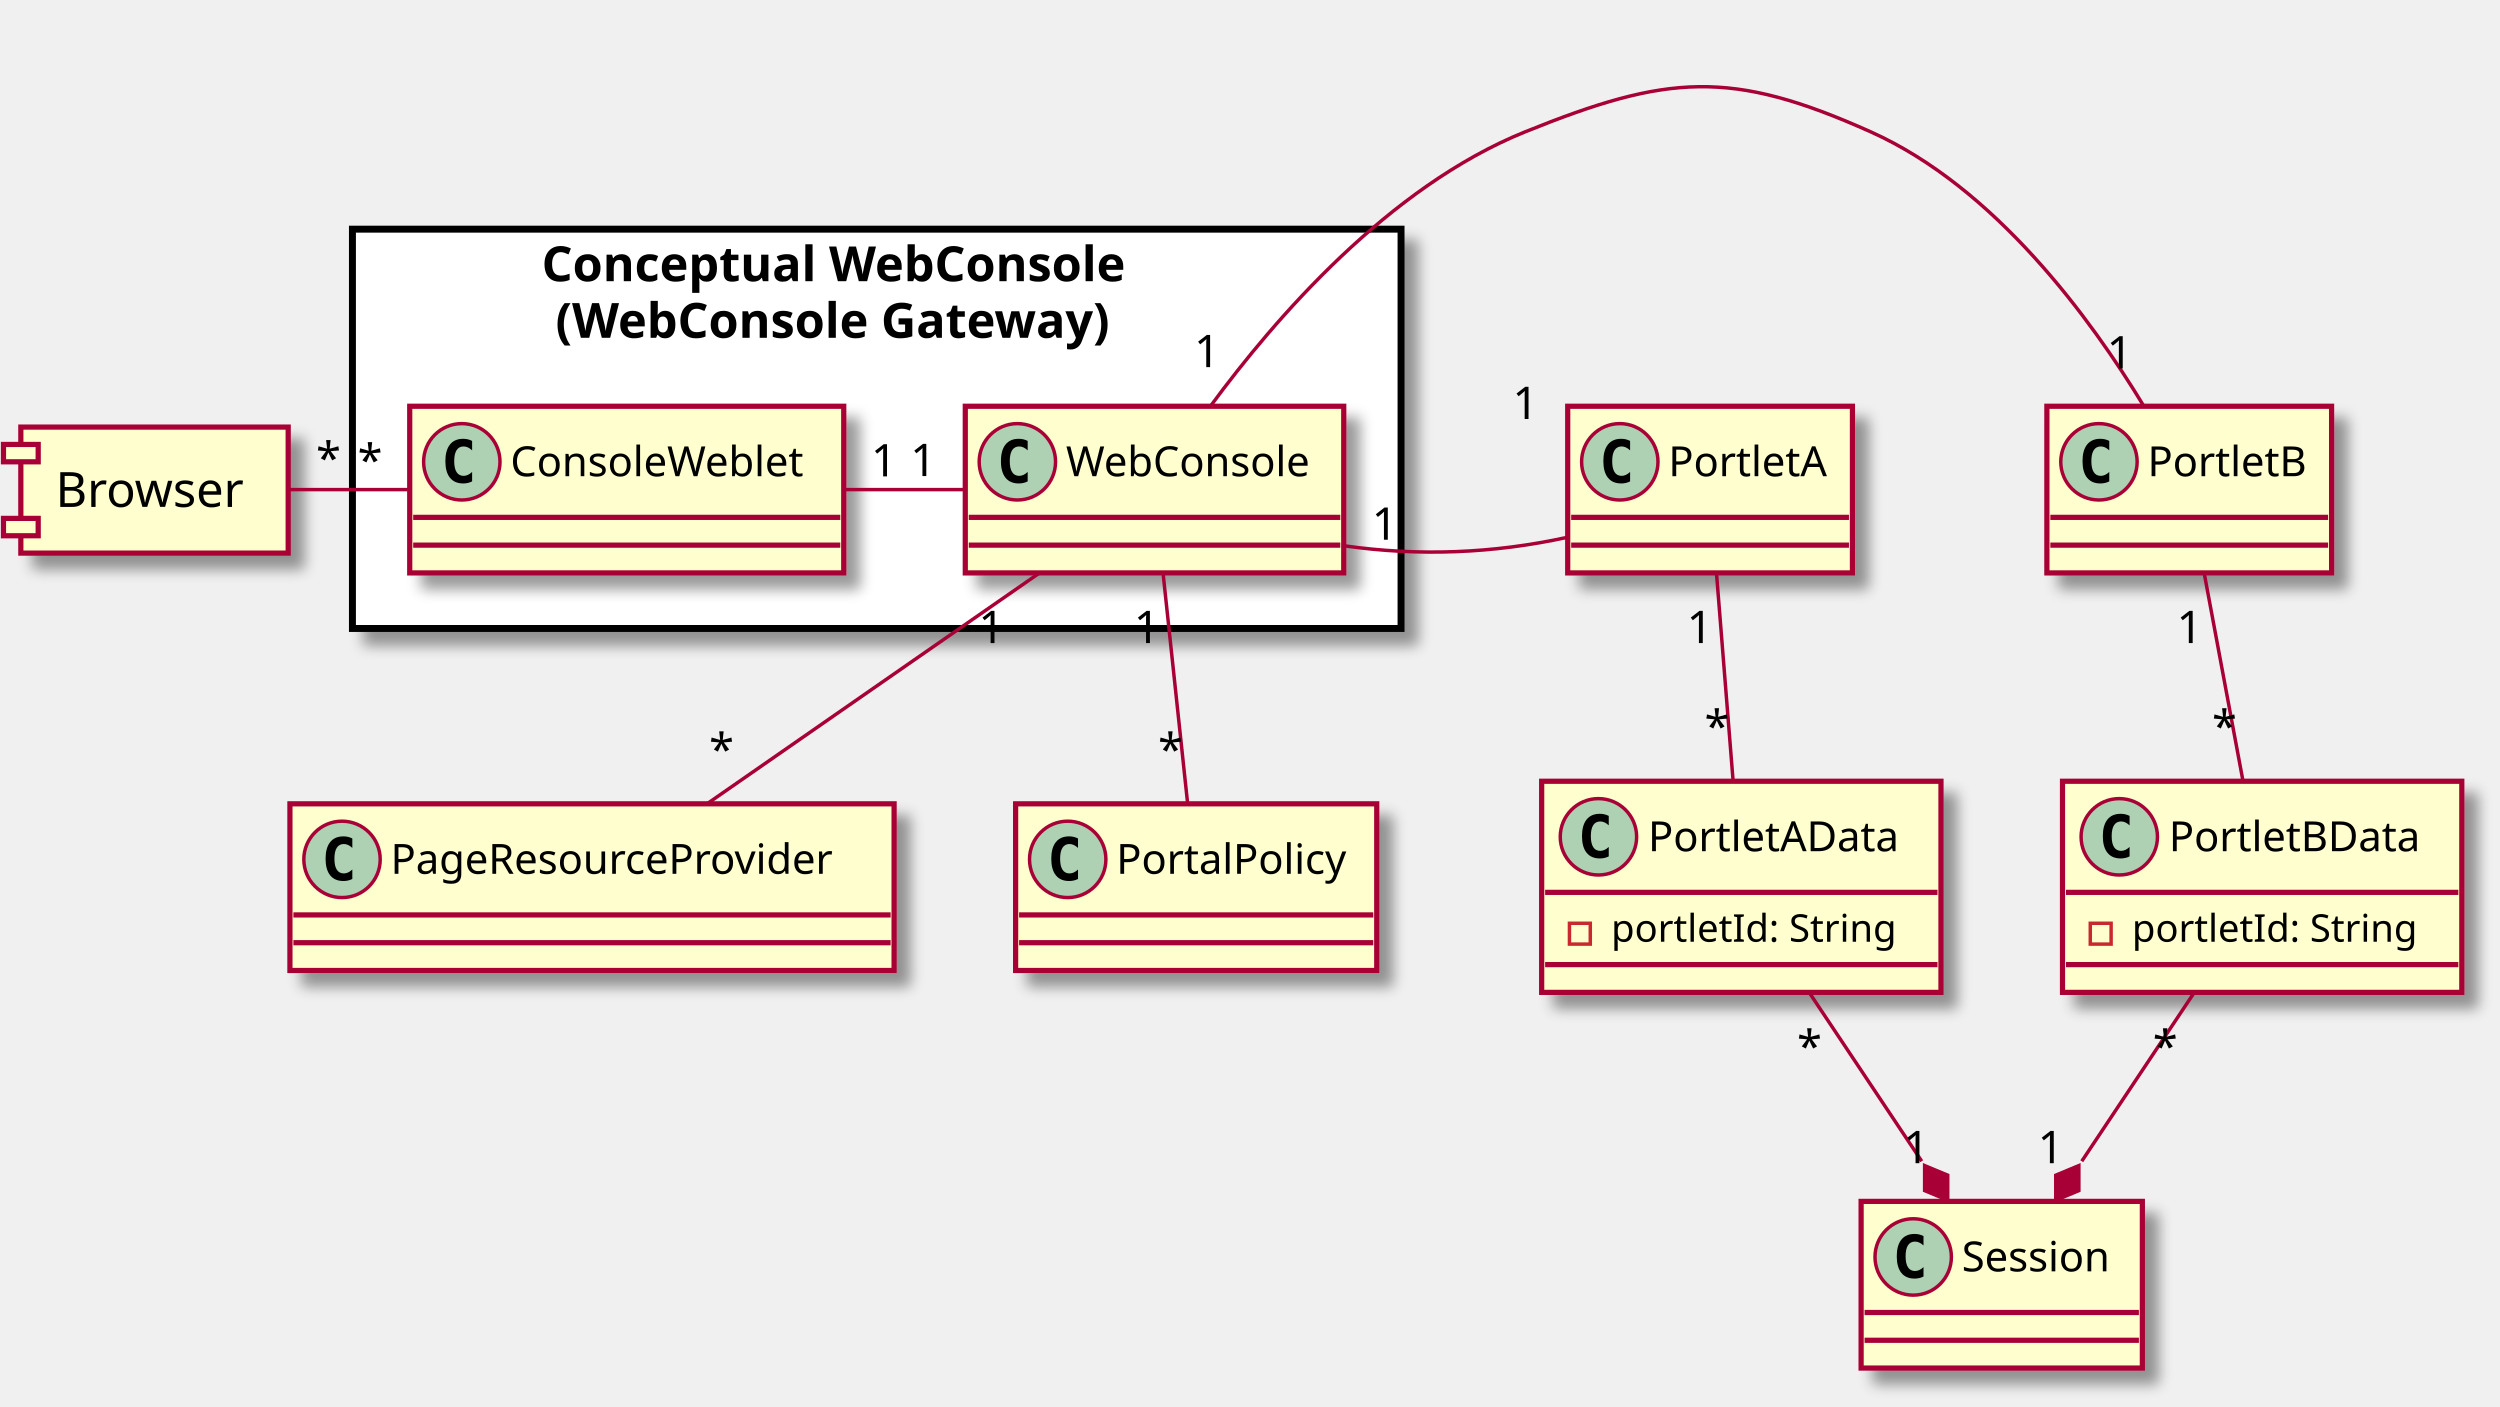
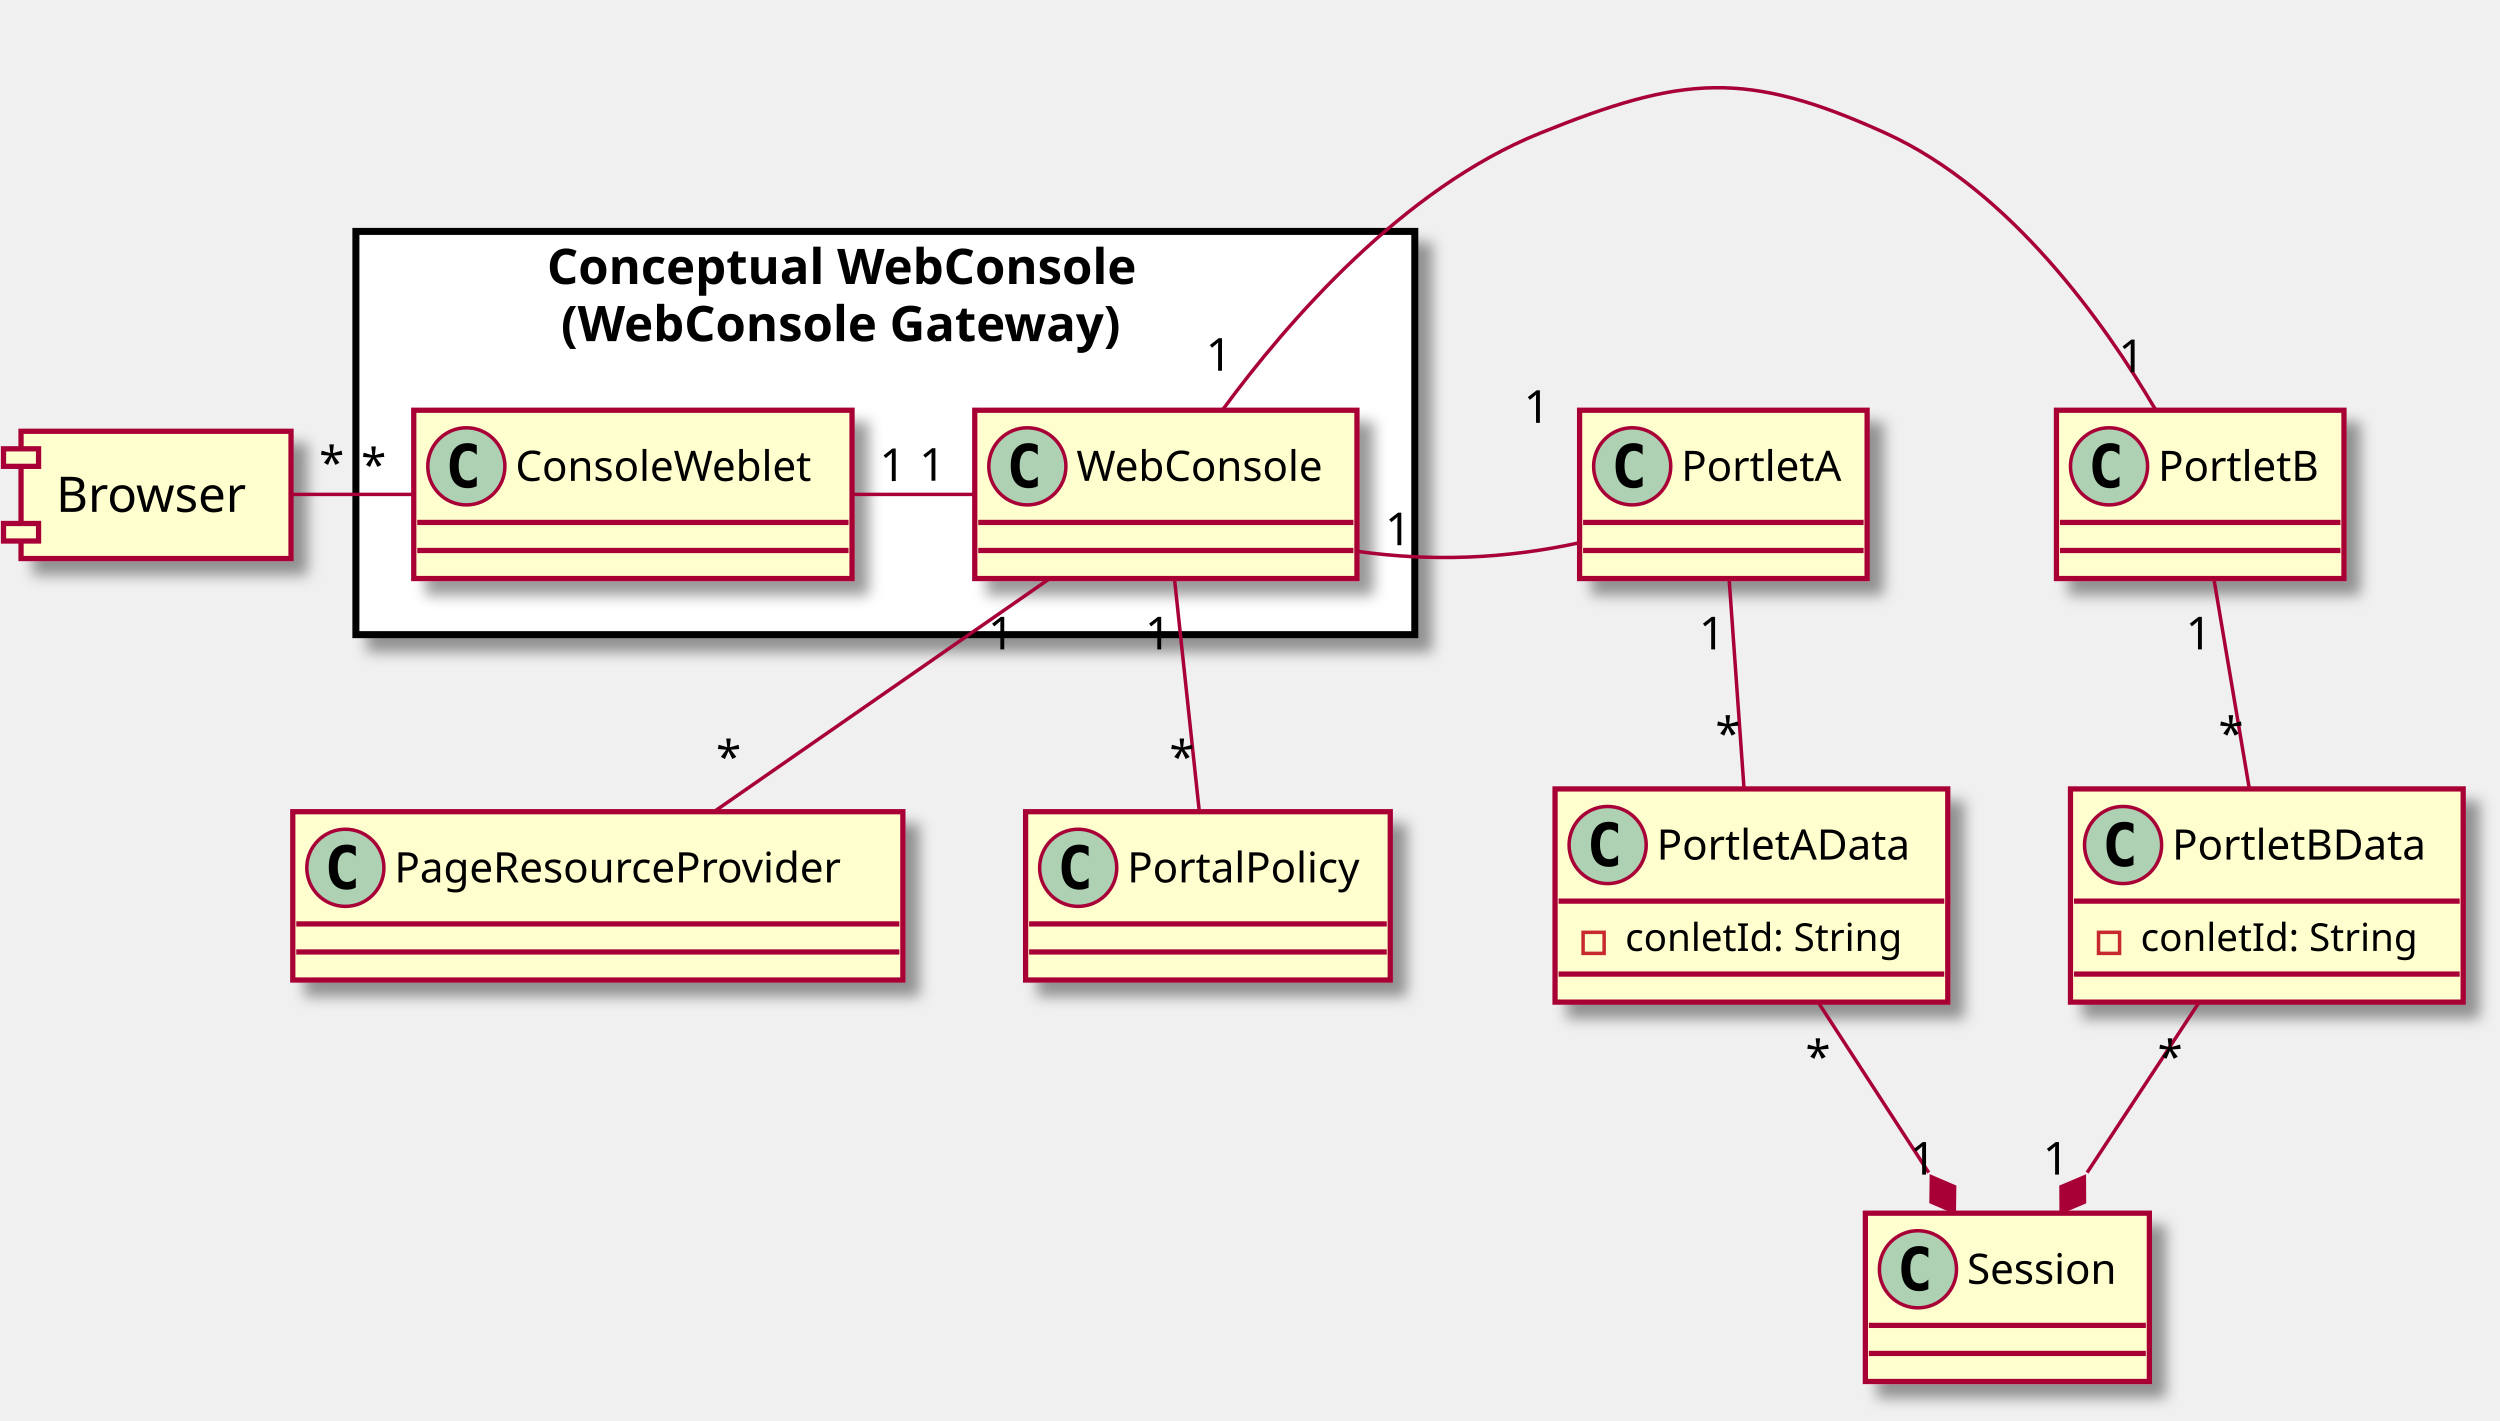
- <svg xmlns="http://www.w3.org/2000/svg" contentScriptType="application/ecmascript" contentStyleType="text/css" height="405px" preserveAspectRatio="none" style="width:720px;height:405px;" version="1.1" viewBox="0 0 720 405" width="720px" zoomAndPan="magnify">
+ <svg xmlns="http://www.w3.org/2000/svg" contentScriptType="application/ecmascript" contentStyleType="text/css" height="405px" preserveAspectRatio="none" style="width:713px;height:405px;" version="1.1" viewBox="0 0 713 405" width="713px" zoomAndPan="magnify">
  <defs>
-     <filter height="300%" id="f2a0at8ejeobj" width="300%" x="-1" y="-1">
+     <filter height="300%" id="fxd3zbbisrry5" width="300%" x="-1" y="-1">
      <feGaussianBlur result="blurOut" stdDeviation="2.0" />
      <feColorMatrix in="blurOut" result="blurOut2" type="matrix" values="0 0 0 0 0 0 0 0 0 0 0 0 0 0 0 0 0 0 .4 0" />
      <feOffset dx="4.0" dy="4.0" in="blurOut2" result="blurOut3" />
      <feBlend in="SourceGraphic" in2="blurOut3" mode="normal" />
    </filter>
  </defs>
  <g>
-     <rect fill="#FFFFFF" filter="url(#f2a0at8ejeobj)" height="115" style="stroke: #000000; stroke-width: 2.0;" width="302" x="101.5" y="66" />
+     <rect fill="#FFFFFF" filter="url(#fxd3zbbisrry5)" height="115" style="stroke: #000000; stroke-width: 2.0;" width="302" x="101.5" y="66" />
    <text fill="#000000" font-family="sans-serif" font-size="14" font-weight="bold" lengthAdjust="spacingAndGlyphs" textLength="193" x="156" y="80.995">Conceptual WebConsole</text>
    <text fill="#000000" font-family="sans-serif" font-size="14" font-weight="bold" lengthAdjust="spacingAndGlyphs" textLength="185" x="160" y="97.292">(WebConsole Gateway)</text>
-     <rect fill="#FEFECE" filter="url(#f2a0at8ejeobj)" height="48" id="WebConsole" style="stroke: #A80036; stroke-width: 1.5;" width="109" x="278" y="117" />
+     <rect fill="#FEFECE" filter="url(#fxd3zbbisrry5)" height="48" id="WebConsole" style="stroke: #A80036; stroke-width: 1.5;" width="109" x="278" y="117" />
    <ellipse cx="293" cy="133" fill="#ADD1B2" rx="11" ry="11" style="stroke: #A80036; stroke-width: 1.0;" />
    <path d="M295.969,138.641 Q295.391,138.938 294.75,139.086 Q294.109,139.234 293.406,139.234 Q290.906,139.234 289.586,137.586 Q288.266,135.938 288.266,132.812 Q288.266,129.688 289.586,128.031 Q290.906,126.375 293.406,126.375 Q294.109,126.375 294.758,126.531 Q295.406,126.688 295.969,126.984 L295.969,129.703 Q295.344,129.125 294.75,128.852 Q294.156,128.578 293.531,128.578 Q292.188,128.578 291.5,129.648 Q290.812,130.719 290.812,132.812 Q290.812,134.906 291.5,135.977 Q292.188,137.047 293.531,137.047 Q294.156,137.047 294.75,136.773 Q295.344,136.5 295.969,135.922 L295.969,138.641 Z " />
    <text fill="#000000" font-family="sans-serif" font-size="12" lengthAdjust="spacingAndGlyphs" textLength="77" x="307" y="137.154">WebConsole</text>
    <line style="stroke: #A80036; stroke-width: 1.5;" x1="279" x2="386" y1="149" y2="149" />
    <line style="stroke: #A80036; stroke-width: 1.5;" x1="279" x2="386" y1="157" y2="157" />
-     <rect fill="#FEFECE" filter="url(#f2a0at8ejeobj)" height="48" id="ConsoleWeblet" style="stroke: #A80036; stroke-width: 1.5;" width="125" x="118" y="117" />
+     <rect fill="#FEFECE" filter="url(#fxd3zbbisrry5)" height="48" id="ConsoleWeblet" style="stroke: #A80036; stroke-width: 1.5;" width="125" x="118" y="117" />
    <ellipse cx="133" cy="133" fill="#ADD1B2" rx="11" ry="11" style="stroke: #A80036; stroke-width: 1.0;" />
    <path d="M135.969,138.641 Q135.391,138.938 134.75,139.086 Q134.109,139.234 133.406,139.234 Q130.906,139.234 129.586,137.586 Q128.266,135.938 128.266,132.812 Q128.266,129.688 129.586,128.031 Q130.906,126.375 133.406,126.375 Q134.109,126.375 134.758,126.531 Q135.406,126.688 135.969,126.984 L135.969,129.703 Q135.344,129.125 134.75,128.852 Q134.156,128.578 133.531,128.578 Q132.188,128.578 131.5,129.648 Q130.812,130.719 130.812,132.812 Q130.812,134.906 131.5,135.977 Q132.188,137.047 133.531,137.047 Q134.156,137.047 134.75,136.773 Q135.344,136.5 135.969,135.922 L135.969,138.641 Z " />
    <text fill="#000000" font-family="sans-serif" font-size="12" lengthAdjust="spacingAndGlyphs" textLength="93" x="147" y="137.154">ConsoleWeblet</text>
    <line style="stroke: #A80036; stroke-width: 1.5;" x1="119" x2="242" y1="149" y2="149" />
    <line style="stroke: #A80036; stroke-width: 1.5;" x1="119" x2="242" y1="157" y2="157" />
-     <rect fill="#FEFECE" filter="url(#f2a0at8ejeobj)" height="48" id="PortletB" style="stroke: #A80036; stroke-width: 1.5;" width="82" x="589.5" y="117" />
-     <ellipse cx="604.5" cy="133" fill="#ADD1B2" rx="11" ry="11" style="stroke: #A80036; stroke-width: 1.0;" />
-     <path d="M607.469,138.641 Q606.891,138.938 606.25,139.086 Q605.609,139.234 604.906,139.234 Q602.406,139.234 601.086,137.586 Q599.766,135.938 599.766,132.812 Q599.766,129.688 601.086,128.031 Q602.406,126.375 604.906,126.375 Q605.609,126.375 606.258,126.531 Q606.906,126.688 607.469,126.984 L607.469,129.703 Q606.844,129.125 606.25,128.852 Q605.656,128.578 605.031,128.578 Q603.688,128.578 603,129.648 Q602.312,130.719 602.312,132.812 Q602.312,134.906 603,135.977 Q603.688,137.047 605.031,137.047 Q605.656,137.047 606.25,136.773 Q606.844,136.5 607.469,135.922 L607.469,138.641 Z " />
-     <text fill="#000000" font-family="sans-serif" font-size="12" lengthAdjust="spacingAndGlyphs" textLength="50" x="618.5" y="137.154">PortletB</text>
-     <line style="stroke: #A80036; stroke-width: 1.5;" x1="590.5" x2="670.5" y1="149" y2="149" />
-     <line style="stroke: #A80036; stroke-width: 1.5;" x1="590.5" x2="670.5" y1="157" y2="157" />
-     <rect fill="#FEFECE" filter="url(#f2a0at8ejeobj)" height="48" id="PortletA" style="stroke: #A80036; stroke-width: 1.5;" width="82" x="451.5" y="117" />
-     <ellipse cx="466.5" cy="133" fill="#ADD1B2" rx="11" ry="11" style="stroke: #A80036; stroke-width: 1.0;" />
-     <path d="M469.469,138.641 Q468.891,138.938 468.25,139.086 Q467.609,139.234 466.906,139.234 Q464.406,139.234 463.086,137.586 Q461.766,135.938 461.766,132.812 Q461.766,129.688 463.086,128.031 Q464.406,126.375 466.906,126.375 Q467.609,126.375 468.258,126.531 Q468.906,126.688 469.469,126.984 L469.469,129.703 Q468.844,129.125 468.25,128.852 Q467.656,128.578 467.031,128.578 Q465.688,128.578 465,129.648 Q464.312,130.719 464.312,132.812 Q464.312,134.906 465,135.977 Q465.688,137.047 467.031,137.047 Q467.656,137.047 468.25,136.773 Q468.844,136.5 469.469,135.922 L469.469,138.641 Z " />
-     <text fill="#000000" font-family="sans-serif" font-size="12" lengthAdjust="spacingAndGlyphs" textLength="50" x="480.5" y="137.154">PortletA</text>
-     <line style="stroke: #A80036; stroke-width: 1.5;" x1="452.5" x2="532.5" y1="149" y2="149" />
-     <line style="stroke: #A80036; stroke-width: 1.5;" x1="452.5" x2="532.5" y1="157" y2="157" />
-     <rect fill="#FEFECE" filter="url(#f2a0at8ejeobj)" height="60.805" id="PortletAData" style="stroke: #A80036; stroke-width: 1.5;" width="115" x="444" y="225" />
-     <ellipse cx="460.35" cy="241" fill="#ADD1B2" rx="11" ry="11" style="stroke: #A80036; stroke-width: 1.0;" />
-     <path d="M463.319,246.641 Q462.741,246.938 462.1,247.086 Q461.459,247.234 460.756,247.234 Q458.256,247.234 456.936,245.586 Q455.616,243.938 455.616,240.812 Q455.616,237.688 456.936,236.031 Q458.256,234.375 460.756,234.375 Q461.459,234.375 462.108,234.531 Q462.756,234.688 463.319,234.984 L463.319,237.703 Q462.694,237.125 462.1,236.852 Q461.506,236.578 460.881,236.578 Q459.538,236.578 458.85,237.648 Q458.163,238.719 458.163,240.812 Q458.163,242.906 458.85,243.977 Q459.538,245.047 460.881,245.047 Q461.506,245.047 462.1,244.773 Q462.694,244.5 463.319,243.922 L463.319,246.641 Z " />
-     <text fill="#000000" font-family="sans-serif" font-size="12" lengthAdjust="spacingAndGlyphs" textLength="80" x="474.65" y="245.154">PortletAData</text>
-     <line style="stroke: #A80036; stroke-width: 1.5;" x1="445" x2="558" y1="257" y2="257" />
-     <rect fill="none" height="6" style="stroke: #C82930; stroke-width: 1.0;" width="6" x="452" y="265.902" />
-     <text fill="#000000" font-family="sans-serif" font-size="11" lengthAdjust="spacingAndGlyphs" textLength="89" x="464" y="271.21">portletId: String</text>
-     <line style="stroke: #A80036; stroke-width: 1.5;" x1="445" x2="558" y1="277.805" y2="277.805" />
-     <rect fill="#FEFECE" filter="url(#f2a0at8ejeobj)" height="60.805" id="PortletBData" style="stroke: #A80036; stroke-width: 1.5;" width="115" x="594" y="225" />
-     <ellipse cx="610.35" cy="241" fill="#ADD1B2" rx="11" ry="11" style="stroke: #A80036; stroke-width: 1.0;" />
-     <path d="M613.319,246.641 Q612.741,246.938 612.1,247.086 Q611.459,247.234 610.756,247.234 Q608.256,247.234 606.936,245.586 Q605.616,243.938 605.616,240.812 Q605.616,237.688 606.936,236.031 Q608.256,234.375 610.756,234.375 Q611.459,234.375 612.108,234.531 Q612.756,234.688 613.319,234.984 L613.319,237.703 Q612.694,237.125 612.1,236.852 Q611.506,236.578 610.881,236.578 Q609.538,236.578 608.85,237.648 Q608.163,238.719 608.163,240.812 Q608.163,242.906 608.85,243.977 Q609.538,245.047 610.881,245.047 Q611.506,245.047 612.1,244.773 Q612.694,244.5 613.319,243.922 L613.319,246.641 Z " />
-     <text fill="#000000" font-family="sans-serif" font-size="12" lengthAdjust="spacingAndGlyphs" textLength="80" x="624.65" y="245.154">PortletBData</text>
-     <line style="stroke: #A80036; stroke-width: 1.5;" x1="595" x2="708" y1="257" y2="257" />
-     <rect fill="none" height="6" style="stroke: #C82930; stroke-width: 1.0;" width="6" x="602" y="265.902" />
-     <text fill="#000000" font-family="sans-serif" font-size="11" lengthAdjust="spacingAndGlyphs" textLength="89" x="614" y="271.21">portletId: String</text>
-     <line style="stroke: #A80036; stroke-width: 1.5;" x1="595" x2="708" y1="277.805" y2="277.805" />
-     <rect fill="#FEFECE" filter="url(#f2a0at8ejeobj)" height="48" id="Session" style="stroke: #A80036; stroke-width: 1.5;" width="81" x="536" y="346" />
-     <ellipse cx="551" cy="362" fill="#ADD1B2" rx="11" ry="11" style="stroke: #A80036; stroke-width: 1.0;" />
-     <path d="M553.969,367.641 Q553.391,367.938 552.75,368.086 Q552.109,368.234 551.406,368.234 Q548.906,368.234 547.586,366.586 Q546.266,364.938 546.266,361.812 Q546.266,358.688 547.586,357.031 Q548.906,355.375 551.406,355.375 Q552.109,355.375 552.758,355.531 Q553.406,355.688 553.969,355.984 L553.969,358.703 Q553.344,358.125 552.75,357.852 Q552.156,357.578 551.531,357.578 Q550.188,357.578 549.5,358.648 Q548.812,359.719 548.812,361.812 Q548.812,363.906 549.5,364.977 Q550.188,366.047 551.531,366.047 Q552.156,366.047 552.75,365.773 Q553.344,365.5 553.969,364.922 L553.969,367.641 Z " />
-     <text fill="#000000" font-family="sans-serif" font-size="12" lengthAdjust="spacingAndGlyphs" textLength="49" x="565" y="366.154">Session</text>
-     <line style="stroke: #A80036; stroke-width: 1.5;" x1="537" x2="616" y1="378" y2="378" />
-     <line style="stroke: #A80036; stroke-width: 1.5;" x1="537" x2="616" y1="386" y2="386" />
-     <rect fill="#FEFECE" filter="url(#f2a0at8ejeobj)" height="36.297" style="stroke: #A80036; stroke-width: 1.5;" width="77" x="6" y="123" />
+     <rect fill="#FEFECE" filter="url(#fxd3zbbisrry5)" height="48" id="PortletB" style="stroke: #A80036; stroke-width: 1.5;" width="82" x="586.5" y="117" />
+     <ellipse cx="601.5" cy="133" fill="#ADD1B2" rx="11" ry="11" style="stroke: #A80036; stroke-width: 1.0;" />
+     <path d="M604.469,138.641 Q603.891,138.938 603.25,139.086 Q602.609,139.234 601.906,139.234 Q599.406,139.234 598.086,137.586 Q596.766,135.938 596.766,132.812 Q596.766,129.688 598.086,128.031 Q599.406,126.375 601.906,126.375 Q602.609,126.375 603.258,126.531 Q603.906,126.688 604.469,126.984 L604.469,129.703 Q603.844,129.125 603.25,128.852 Q602.656,128.578 602.031,128.578 Q600.688,128.578 600,129.648 Q599.312,130.719 599.312,132.812 Q599.312,134.906 600,135.977 Q600.688,137.047 602.031,137.047 Q602.656,137.047 603.25,136.773 Q603.844,136.5 604.469,135.922 L604.469,138.641 Z " />
+     <text fill="#000000" font-family="sans-serif" font-size="12" lengthAdjust="spacingAndGlyphs" textLength="50" x="615.5" y="137.154">PortletB</text>
+     <line style="stroke: #A80036; stroke-width: 1.5;" x1="587.5" x2="667.5" y1="149" y2="149" />
+     <line style="stroke: #A80036; stroke-width: 1.5;" x1="587.5" x2="667.5" y1="157" y2="157" />
+     <rect fill="#FEFECE" filter="url(#fxd3zbbisrry5)" height="48" id="PortletA" style="stroke: #A80036; stroke-width: 1.5;" width="82" x="450.5" y="117" />
+     <ellipse cx="465.5" cy="133" fill="#ADD1B2" rx="11" ry="11" style="stroke: #A80036; stroke-width: 1.0;" />
+     <path d="M468.469,138.641 Q467.891,138.938 467.25,139.086 Q466.609,139.234 465.906,139.234 Q463.406,139.234 462.086,137.586 Q460.766,135.938 460.766,132.812 Q460.766,129.688 462.086,128.031 Q463.406,126.375 465.906,126.375 Q466.609,126.375 467.258,126.531 Q467.906,126.688 468.469,126.984 L468.469,129.703 Q467.844,129.125 467.25,128.852 Q466.656,128.578 466.031,128.578 Q464.688,128.578 464,129.648 Q463.312,130.719 463.312,132.812 Q463.312,134.906 464,135.977 Q464.688,137.047 466.031,137.047 Q466.656,137.047 467.25,136.773 Q467.844,136.5 468.469,135.922 L468.469,138.641 Z " />
+     <text fill="#000000" font-family="sans-serif" font-size="12" lengthAdjust="spacingAndGlyphs" textLength="50" x="479.5" y="137.154">PortletA</text>
+     <line style="stroke: #A80036; stroke-width: 1.5;" x1="451.5" x2="531.5" y1="149" y2="149" />
+     <line style="stroke: #A80036; stroke-width: 1.5;" x1="451.5" x2="531.5" y1="157" y2="157" />
+     <rect fill="#FEFECE" filter="url(#fxd3zbbisrry5)" height="60.805" id="PortletAData" style="stroke: #A80036; stroke-width: 1.5;" width="112" x="443.5" y="225" />
+     <ellipse cx="458.5" cy="241" fill="#ADD1B2" rx="11" ry="11" style="stroke: #A80036; stroke-width: 1.0;" />
+     <path d="M461.469,246.641 Q460.891,246.938 460.25,247.086 Q459.609,247.234 458.906,247.234 Q456.406,247.234 455.086,245.586 Q453.766,243.938 453.766,240.812 Q453.766,237.688 455.086,236.031 Q456.406,234.375 458.906,234.375 Q459.609,234.375 460.258,234.531 Q460.906,234.688 461.469,234.984 L461.469,237.703 Q460.844,237.125 460.25,236.852 Q459.656,236.578 459.031,236.578 Q457.688,236.578 457,237.648 Q456.312,238.719 456.312,240.812 Q456.312,242.906 457,243.977 Q457.688,245.047 459.031,245.047 Q459.656,245.047 460.25,244.773 Q460.844,244.5 461.469,243.922 L461.469,246.641 Z " />
+     <text fill="#000000" font-family="sans-serif" font-size="12" lengthAdjust="spacingAndGlyphs" textLength="80" x="472.5" y="245.154">PortletAData</text>
+     <line style="stroke: #A80036; stroke-width: 1.5;" x1="444.5" x2="554.5" y1="257" y2="257" />
+     <rect fill="none" height="6" style="stroke: #C82930; stroke-width: 1.0;" width="6" x="451.5" y="265.902" />
+     <text fill="#000000" font-family="sans-serif" font-size="11" lengthAdjust="spacingAndGlyphs" textLength="86" x="463.5" y="271.21">conletId: String</text>
+     <line style="stroke: #A80036; stroke-width: 1.5;" x1="444.5" x2="554.5" y1="277.805" y2="277.805" />
+     <rect fill="#FEFECE" filter="url(#fxd3zbbisrry5)" height="60.805" id="PortletBData" style="stroke: #A80036; stroke-width: 1.5;" width="112" x="590.5" y="225" />
+     <ellipse cx="605.5" cy="241" fill="#ADD1B2" rx="11" ry="11" style="stroke: #A80036; stroke-width: 1.0;" />
+     <path d="M608.469,246.641 Q607.891,246.938 607.25,247.086 Q606.609,247.234 605.906,247.234 Q603.406,247.234 602.086,245.586 Q600.766,243.938 600.766,240.812 Q600.766,237.688 602.086,236.031 Q603.406,234.375 605.906,234.375 Q606.609,234.375 607.258,234.531 Q607.906,234.688 608.469,234.984 L608.469,237.703 Q607.844,237.125 607.25,236.852 Q606.656,236.578 606.031,236.578 Q604.688,236.578 604,237.648 Q603.312,238.719 603.312,240.812 Q603.312,242.906 604,243.977 Q604.688,245.047 606.031,245.047 Q606.656,245.047 607.25,244.773 Q607.844,244.5 608.469,243.922 L608.469,246.641 Z " />
+     <text fill="#000000" font-family="sans-serif" font-size="12" lengthAdjust="spacingAndGlyphs" textLength="80" x="619.5" y="245.154">PortletBData</text>
+     <line style="stroke: #A80036; stroke-width: 1.5;" x1="591.5" x2="701.5" y1="257" y2="257" />
+     <rect fill="none" height="6" style="stroke: #C82930; stroke-width: 1.0;" width="6" x="598.5" y="265.902" />
+     <text fill="#000000" font-family="sans-serif" font-size="11" lengthAdjust="spacingAndGlyphs" textLength="86" x="610.5" y="271.21">conletId: String</text>
+     <line style="stroke: #A80036; stroke-width: 1.5;" x1="591.5" x2="701.5" y1="277.805" y2="277.805" />
+     <rect fill="#FEFECE" filter="url(#fxd3zbbisrry5)" height="48" id="Session" style="stroke: #A80036; stroke-width: 1.5;" width="81" x="532" y="346" />
+     <ellipse cx="547" cy="362" fill="#ADD1B2" rx="11" ry="11" style="stroke: #A80036; stroke-width: 1.0;" />
+     <path d="M549.969,367.641 Q549.391,367.938 548.75,368.086 Q548.109,368.234 547.406,368.234 Q544.906,368.234 543.586,366.586 Q542.266,364.938 542.266,361.812 Q542.266,358.688 543.586,357.031 Q544.906,355.375 547.406,355.375 Q548.109,355.375 548.758,355.531 Q549.406,355.688 549.969,355.984 L549.969,358.703 Q549.344,358.125 548.75,357.852 Q548.156,357.578 547.531,357.578 Q546.188,357.578 545.5,358.648 Q544.812,359.719 544.812,361.812 Q544.812,363.906 545.5,364.977 Q546.188,366.047 547.531,366.047 Q548.156,366.047 548.75,365.773 Q549.344,365.5 549.969,364.922 L549.969,367.641 Z " />
+     <text fill="#000000" font-family="sans-serif" font-size="12" lengthAdjust="spacingAndGlyphs" textLength="49" x="561" y="366.154">Session</text>
+     <line style="stroke: #A80036; stroke-width: 1.5;" x1="533" x2="612" y1="378" y2="378" />
+     <line style="stroke: #A80036; stroke-width: 1.5;" x1="533" x2="612" y1="386" y2="386" />
+     <rect fill="#FEFECE" filter="url(#fxd3zbbisrry5)" height="36.297" style="stroke: #A80036; stroke-width: 1.5;" width="77" x="6" y="123" />
    <rect fill="#FEFECE" height="5" style="stroke: #A80036; stroke-width: 1.5;" width="10" x="1" y="128" />
    <rect fill="#FEFECE" height="5" style="stroke: #A80036; stroke-width: 1.5;" width="10" x="1" y="149.297" />
    <text fill="#000000" font-family="sans-serif" font-size="14" lengthAdjust="spacingAndGlyphs" textLength="57" x="16" y="145.995">Browser</text>
-     <rect fill="#FEFECE" filter="url(#f2a0at8ejeobj)" height="48" id="PageResourceProvider" style="stroke: #A80036; stroke-width: 1.5;" width="174" x="83.5" y="231.5" />
+     <rect fill="#FEFECE" filter="url(#fxd3zbbisrry5)" height="48" id="PageResourceProvider" style="stroke: #A80036; stroke-width: 1.5;" width="174" x="83.5" y="231.5" />
    <ellipse cx="98.5" cy="247.5" fill="#ADD1B2" rx="11" ry="11" style="stroke: #A80036; stroke-width: 1.0;" />
    <path d="M101.469,253.141 Q100.891,253.438 100.25,253.586 Q99.609,253.734 98.906,253.734 Q96.406,253.734 95.086,252.086 Q93.766,250.438 93.766,247.312 Q93.766,244.188 95.086,242.531 Q96.406,240.875 98.906,240.875 Q99.609,240.875 100.258,241.031 Q100.906,241.188 101.469,241.484 L101.469,244.203 Q100.844,243.625 100.25,243.352 Q99.656,243.078 99.031,243.078 Q97.688,243.078 97,244.148 Q96.312,245.219 96.312,247.312 Q96.312,249.406 97,250.477 Q97.688,251.547 99.031,251.547 Q99.656,251.547 100.25,251.273 Q100.844,251 101.469,250.422 L101.469,253.141 Z " />
    <text fill="#000000" font-family="sans-serif" font-size="12" lengthAdjust="spacingAndGlyphs" textLength="142" x="112.5" y="251.654">PageResourceProvider</text>
    <line style="stroke: #A80036; stroke-width: 1.5;" x1="84.5" x2="256.5" y1="263.5" y2="263.5" />
    <line style="stroke: #A80036; stroke-width: 1.5;" x1="84.5" x2="256.5" y1="271.5" y2="271.5" />
-     <rect fill="#FEFECE" filter="url(#f2a0at8ejeobj)" height="48" id="PortalPolicy" style="stroke: #A80036; stroke-width: 1.5;" width="104" x="292.5" y="231.5" />
+     <rect fill="#FEFECE" filter="url(#fxd3zbbisrry5)" height="48" id="PortalPolicy" style="stroke: #A80036; stroke-width: 1.5;" width="104" x="292.5" y="231.5" />
    <ellipse cx="307.5" cy="247.5" fill="#ADD1B2" rx="11" ry="11" style="stroke: #A80036; stroke-width: 1.0;" />
    <path d="M310.469,253.141 Q309.891,253.438 309.25,253.586 Q308.609,253.734 307.906,253.734 Q305.406,253.734 304.086,252.086 Q302.766,250.438 302.766,247.312 Q302.766,244.188 304.086,242.531 Q305.406,240.875 307.906,240.875 Q308.609,240.875 309.258,241.031 Q309.906,241.188 310.469,241.484 L310.469,244.203 Q309.844,243.625 309.25,243.352 Q308.656,243.078 308.031,243.078 Q306.688,243.078 306,244.148 Q305.312,245.219 305.312,247.312 Q305.312,249.406 306,250.477 Q306.688,251.547 308.031,251.547 Q308.656,251.547 309.25,251.273 Q309.844,251 310.469,250.422 L310.469,253.141 Z " />
    <text fill="#000000" font-family="sans-serif" font-size="12" lengthAdjust="spacingAndGlyphs" textLength="72" x="321.5" y="251.654">PortalPolicy</text>
    <line style="stroke: #A80036; stroke-width: 1.5;" x1="293.5" x2="395.5" y1="263.5" y2="263.5" />
    <line style="stroke: #A80036; stroke-width: 1.5;" x1="293.5" x2="395.5" y1="271.5" y2="271.5" />
    <path d="M243.141,141 C254.66,141 266.179,141 277.698,141 " fill="none" id="ConsoleWeblet-WebConsole" style="stroke: #A80036; stroke-width: 1.0;" />
    <text fill="#000000" font-family="sans-serif" font-size="13" lengthAdjust="spacingAndGlyphs" textLength="8" x="250.846" y="137.207">1</text>
    <text fill="#000000" font-family="sans-serif" font-size="13" lengthAdjust="spacingAndGlyphs" textLength="8" x="262.164" y="137.114">1</text>
    <path d="M83.016,141 C94.567,141 106.117,141 117.668,141 " fill="none" id="Browser-ConsoleWeblet" style="stroke: #A80036; stroke-width: 1.0;" />
    <text fill="#000000" font-family="sans-serif" font-size="13" lengthAdjust="spacingAndGlyphs" textLength="7" x="91.025" y="136.622">*</text>
    <text fill="#000000" font-family="sans-serif" font-size="13" lengthAdjust="spacingAndGlyphs" textLength="7" x="102.998" y="137.207">*</text>
-     <path d="M348.76,116.781 C367.256,91.638 400.022,53.815 439.167,38 C480.238,21.407 498.419,19.866 538.833,38 C574.651,54.072 602.198,91.823 617.37,116.881 " fill="none" id="WebConsole-PortletB" style="stroke: #A80036; stroke-width: 1.0;" />
+     <path d="M348.76,116.781 C367.256,91.638 400.022,53.815 439.167,38 C479.826,21.573 497.923,19.829 537.833,38 C573.22,54.111 600.067,91.851 614.793,116.896 " fill="none" id="WebConsole-PortletB" style="stroke: #A80036; stroke-width: 1.0;" />
    <text fill="#000000" font-family="sans-serif" font-size="13" lengthAdjust="spacingAndGlyphs" textLength="8" x="343.902" y="105.737">1</text>
-     <text fill="#000000" font-family="sans-serif" font-size="13" lengthAdjust="spacingAndGlyphs" textLength="8" x="606.736" y="106.111">1</text>
-     <path d="M387.188,157.198 C408.579,160.244 429.971,159.429 451.362,154.752 " fill="none" id="WebConsole-PortletA" style="stroke: #A80036; stroke-width: 1.0;" />
-     <text fill="#000000" font-family="sans-serif" font-size="13" lengthAdjust="spacingAndGlyphs" textLength="8" x="395.074" y="155.443">1</text>
-     <text fill="#000000" font-family="sans-serif" font-size="13" lengthAdjust="spacingAndGlyphs" textLength="8" x="435.604" y="120.674">1</text>
-     <path d="M494.343,165.038 C495.721,182.266 497.618,205.97 499.112,224.65 " fill="none" id="PortletA-PortletAData" style="stroke: #A80036; stroke-width: 1.0;" />
-     <text fill="#000000" font-family="sans-serif" font-size="13" lengthAdjust="spacingAndGlyphs" textLength="8" x="485.79" y="185.203">1</text>
-     <text fill="#000000" font-family="sans-serif" font-size="13" lengthAdjust="spacingAndGlyphs" textLength="7" x="490.898" y="213.841">*</text>
-     <path d="M634.8,165.038 C638.016,182.266 642.441,205.97 645.928,224.65 " fill="none" id="PortletB-PortletBData" style="stroke: #A80036; stroke-width: 1.0;" />
-     <text fill="#000000" font-family="sans-serif" font-size="13" lengthAdjust="spacingAndGlyphs" textLength="8" x="626.877" y="185.203">1</text>
-     <text fill="#000000" font-family="sans-serif" font-size="13" lengthAdjust="spacingAndGlyphs" textLength="7" x="637.057" y="213.841">*</text>
-     <path d="M521.205,286.058 C531.097,300.895 543.138,318.957 553.456,334.434 " fill="none" id="PortletAData-Session" style="stroke: #A80036; stroke-width: 1.0;" />
-     <polygon fill="#A80036" points="560.946,345.669,560.946,338.457,554.289,335.684,554.289,342.895,560.946,345.669" style="stroke: #A80036; stroke-width: 1.0;" />
-     <text fill="#000000" font-family="sans-serif" font-size="13" lengthAdjust="spacingAndGlyphs" textLength="7" x="517.547" y="306.008">*</text>
-     <text fill="#000000" font-family="sans-serif" font-size="13" lengthAdjust="spacingAndGlyphs" textLength="8" x="548.18" y="334.993">1</text>
-     <path d="M631.795,286.058 C621.903,300.895 609.862,318.957 599.544,334.434 " fill="none" id="PortletBData-Session" style="stroke: #A80036; stroke-width: 1.0;" />
-     <polygon fill="#A80036" points="592.054,345.669,598.711,342.895,598.711,335.684,592.054,338.457,592.054,345.669" style="stroke: #A80036; stroke-width: 1.0;" />
-     <text fill="#000000" font-family="sans-serif" font-size="13" lengthAdjust="spacingAndGlyphs" textLength="7" x="620.009" y="306.008">*</text>
-     <text fill="#000000" font-family="sans-serif" font-size="13" lengthAdjust="spacingAndGlyphs" textLength="8" x="586.87" y="334.993">1</text>
+     <text fill="#000000" font-family="sans-serif" font-size="13" lengthAdjust="spacingAndGlyphs" textLength="8" x="604.181" y="106.13">1</text>
+     <path d="M387.156,157.242 C408.215,160.222 429.274,159.413 450.333,154.815 " fill="none" id="WebConsole-PortletA" style="stroke: #A80036; stroke-width: 1.0;" />
+     <text fill="#000000" font-family="sans-serif" font-size="13" lengthAdjust="spacingAndGlyphs" textLength="8" x="395.038" y="155.493">1</text>
+     <text fill="#000000" font-family="sans-serif" font-size="13" lengthAdjust="spacingAndGlyphs" textLength="8" x="434.57" y="120.6">1</text>
+     <path d="M493.138,165.038 C494.363,182.266 496.049,205.97 497.377,224.65 " fill="none" id="PortletA-PortletAData" style="stroke: #A80036; stroke-width: 1.0;" />
+     <text fill="#000000" font-family="sans-serif" font-size="13" lengthAdjust="spacingAndGlyphs" textLength="8" x="484.533" y="185.203">1</text>
+     <text fill="#000000" font-family="sans-serif" font-size="13" lengthAdjust="spacingAndGlyphs" textLength="7" x="489.217" y="213.841">*</text>
+     <path d="M631.391,165.038 C634.3,182.266 638.304,205.97 641.459,224.65 " fill="none" id="PortletB-PortletBData" style="stroke: #A80036; stroke-width: 1.0;" />
+     <text fill="#000000" font-family="sans-serif" font-size="13" lengthAdjust="spacingAndGlyphs" textLength="8" x="623.363" y="185.203">1</text>
+     <text fill="#000000" font-family="sans-serif" font-size="13" lengthAdjust="spacingAndGlyphs" textLength="7" x="632.697" y="213.841">*</text>
+     <path d="M518.68,286.058 C528.307,300.895 540.028,318.957 550.07,334.434 " fill="none" id="PortletAData-Session" style="stroke: #A80036; stroke-width: 1.0;" />
+     <polygon fill="#A80036" points="557.361,345.669,557.451,338.458,550.829,335.602,550.74,342.813,557.361,345.669" style="stroke: #A80036; stroke-width: 1.0;" />
+     <text fill="#000000" font-family="sans-serif" font-size="13" lengthAdjust="spacingAndGlyphs" textLength="7" x="514.914" y="306.008">*</text>
+     <text fill="#000000" font-family="sans-serif" font-size="13" lengthAdjust="spacingAndGlyphs" textLength="8" x="544.696" y="334.993">1</text>
+     <path d="M627.057,286.058 C617.298,300.895 605.417,318.957 595.237,334.434 " fill="none" id="PortletBData-Session" style="stroke: #A80036; stroke-width: 1.0;" />
+     <polygon fill="#A80036" points="587.847,345.669,594.486,342.854,594.442,335.643,587.803,338.458,587.847,345.669" style="stroke: #A80036; stroke-width: 1.0;" />
+     <text fill="#000000" font-family="sans-serif" font-size="13" lengthAdjust="spacingAndGlyphs" textLength="7" x="615.325" y="306.008">*</text>
+     <text fill="#000000" font-family="sans-serif" font-size="13" lengthAdjust="spacingAndGlyphs" textLength="8" x="582.613" y="334.993">1</text>
    <path d="M299.326,165.038 C271.37,184.451 231.573,212.088 203.63,231.493 " fill="none" id="WebConsole-PageResourceProvider" style="stroke: #A80036; stroke-width: 1.0;" />
    <text fill="#000000" font-family="sans-serif" font-size="13" lengthAdjust="spacingAndGlyphs" textLength="8" x="281.8" y="185.203">1</text>
    <text fill="#000000" font-family="sans-serif" font-size="13" lengthAdjust="spacingAndGlyphs" textLength="7" x="204.223" y="220.503">*</text>
    <path d="M334.957,165.038 C337.028,184.451 339.976,212.088 342.046,231.493 " fill="none" id="WebConsole-PortalPolicy" style="stroke: #A80036; stroke-width: 1.0;" />
    <text fill="#000000" font-family="sans-serif" font-size="13" lengthAdjust="spacingAndGlyphs" textLength="8" x="326.562" y="185.203">1</text>
    <text fill="#000000" font-family="sans-serif" font-size="13" lengthAdjust="spacingAndGlyphs" textLength="7" x="333.52" y="220.503">*</text>
  </g>
</svg>
